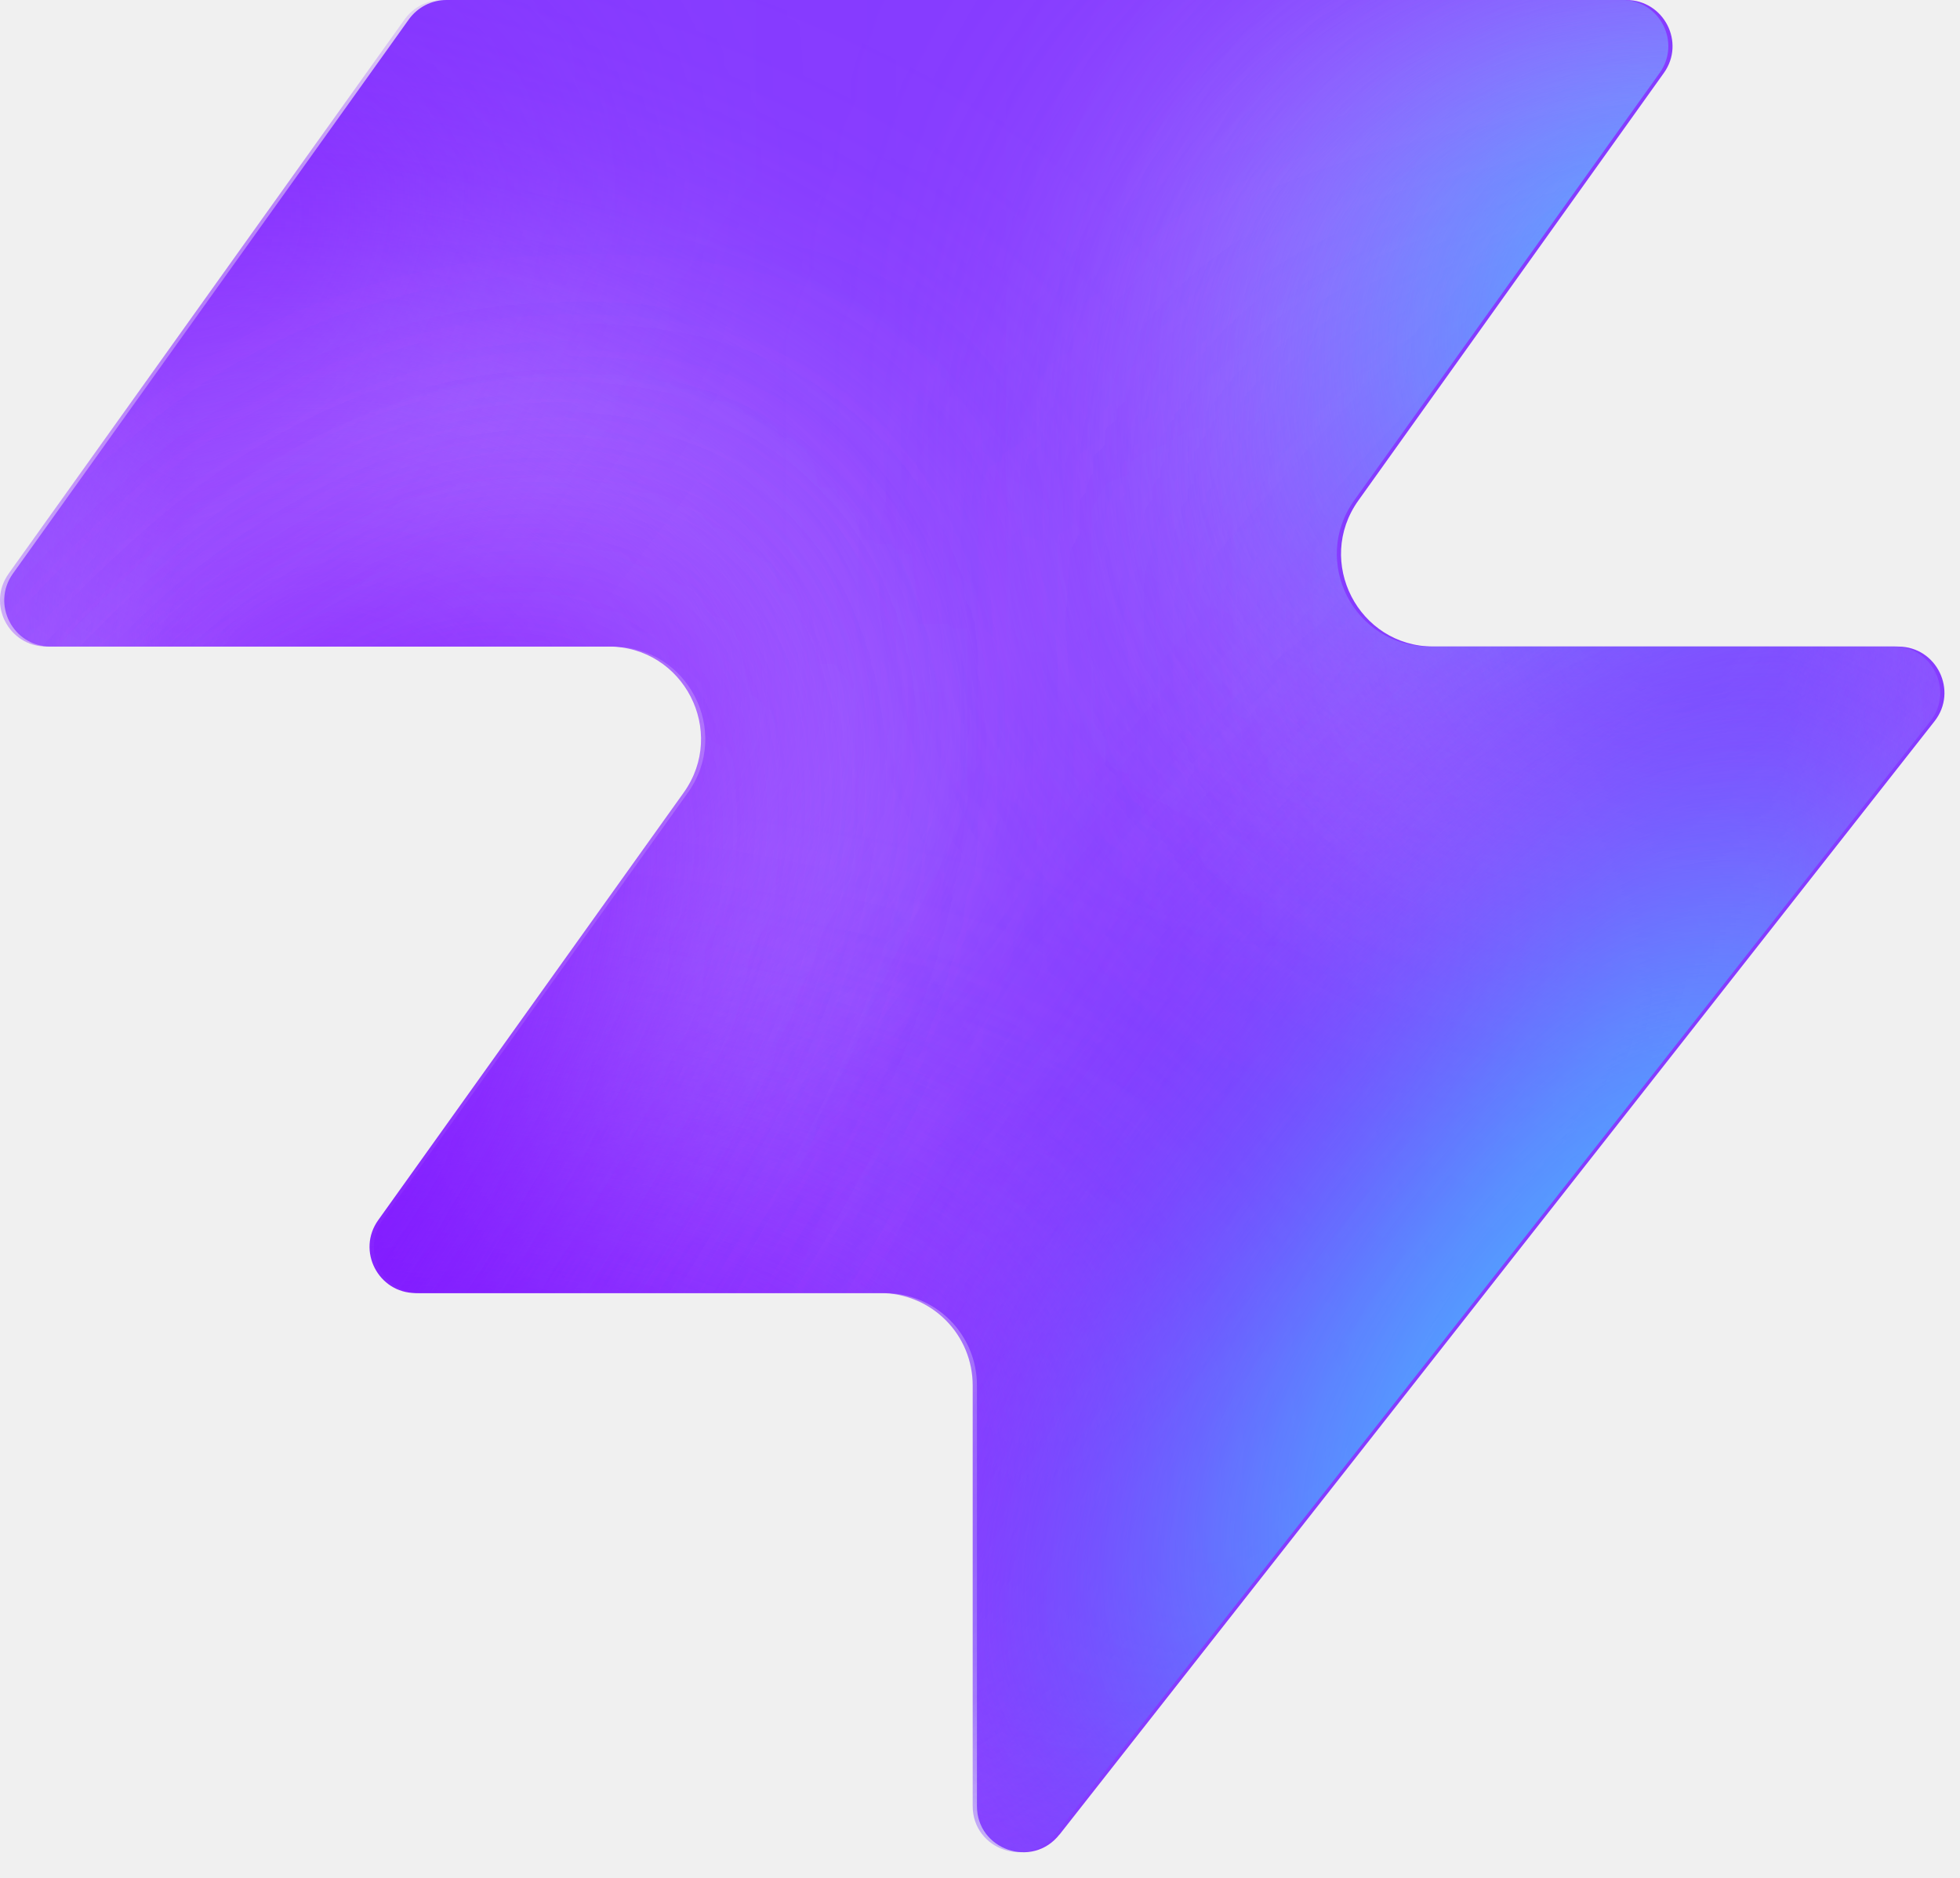
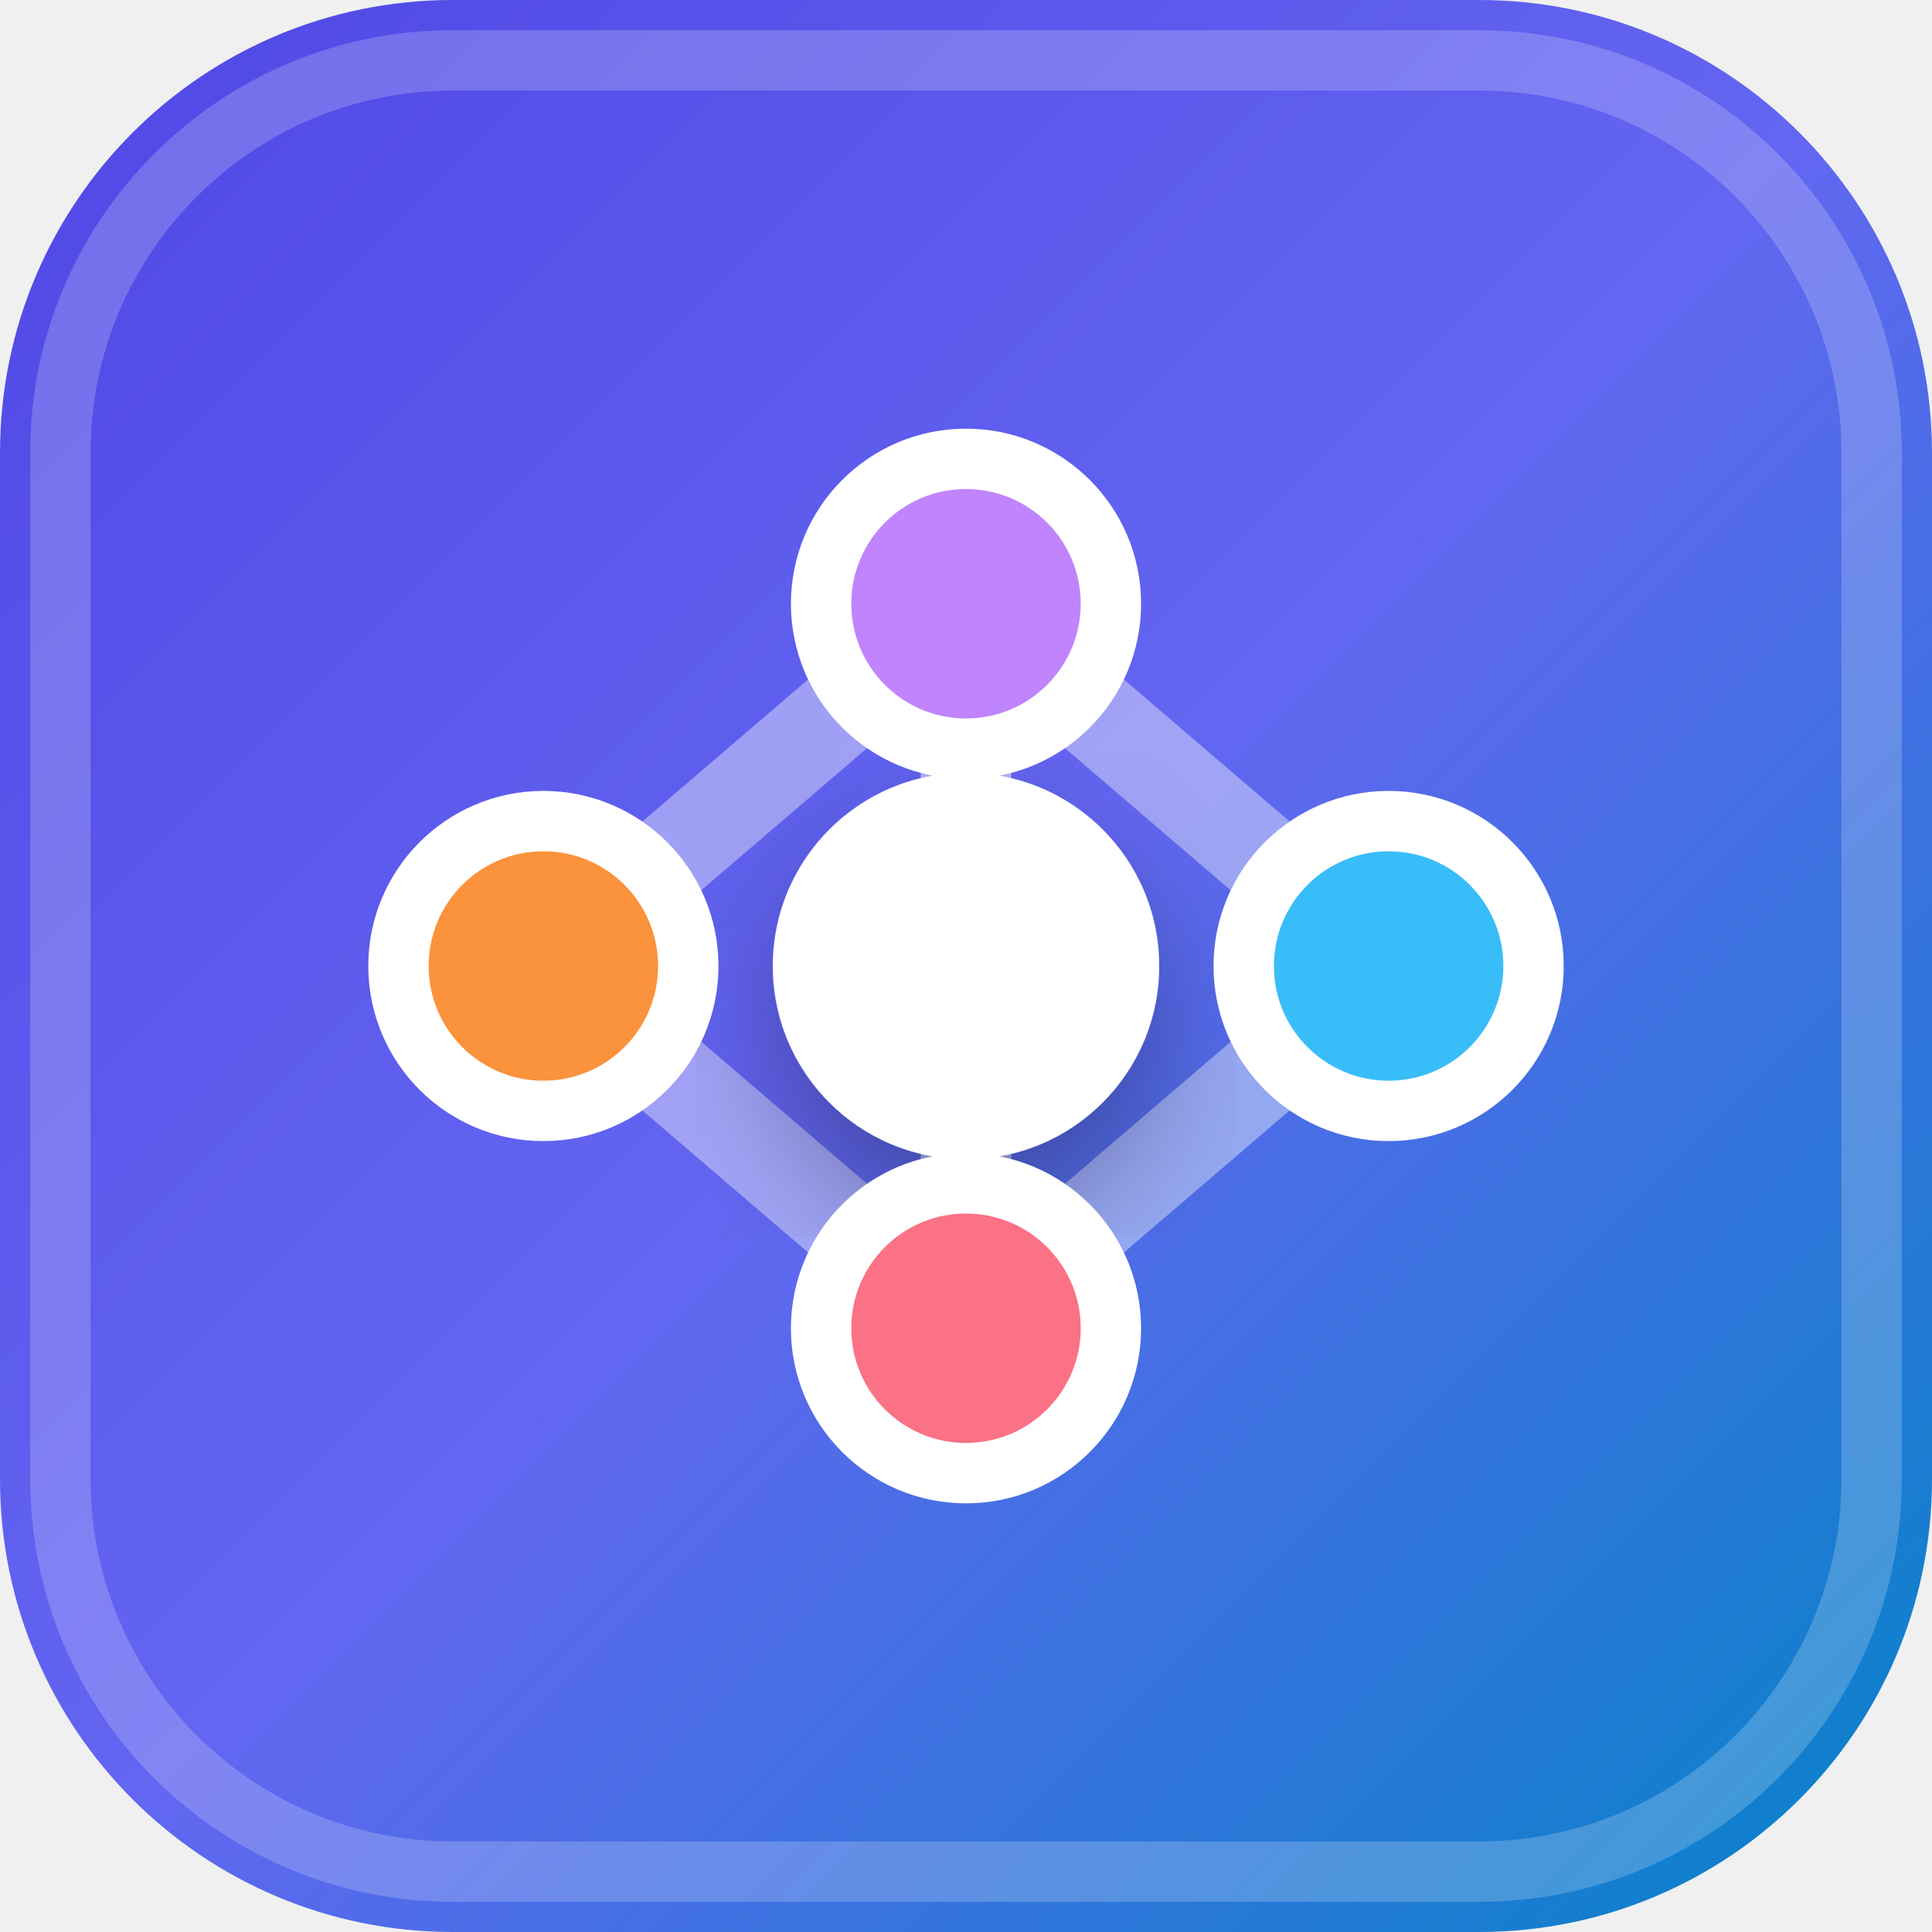
- <svg xmlns="http://www.w3.org/2000/svg" width="48" height="46" fill="none" viewBox="0 0 48 46">
-   <path fill="#863bff" d="M25.946 44.938c-.664.845-2.021.375-2.021-.698V33.937a2.26 2.26 0 0 0-2.262-2.262H10.287c-.92 0-1.456-1.04-.92-1.788l7.48-10.471c1.07-1.497 0-3.578-1.842-3.578H1.237c-.92 0-1.456-1.04-.92-1.788L10.013.474c.214-.297.556-.474.92-.474h28.894c.92 0 1.456 1.04.92 1.788l-7.48 10.471c-1.07 1.498 0 3.579 1.842 3.579h11.377c.943 0 1.473 1.088.89 1.83L25.947 44.94z" style="fill:#863bff;fill:color(display-p3 .525 .23 1);fill-opacity:1" />
-   <mask id="a" width="48" height="46" x="0" y="0" maskUnits="userSpaceOnUse" style="mask-type:alpha">
-     <path fill="#000" d="M25.842 44.938c-.664.844-2.021.375-2.021-.698V33.937a2.26 2.26 0 0 0-2.262-2.262H10.183c-.92 0-1.456-1.04-.92-1.788l7.48-10.471c1.07-1.498 0-3.579-1.842-3.579H1.133c-.92 0-1.456-1.04-.92-1.787L9.91.473c.214-.297.556-.474.92-.474h28.894c.92 0 1.456 1.04.92 1.788l-7.48 10.471c-1.07 1.498 0 3.578 1.842 3.578h11.377c.943 0 1.473 1.088.89 1.832L25.843 44.94z" style="fill:#000;fill-opacity:1" />
-   </mask>
-   <g mask="url(#a)">
-     <g filter="url(#b)">
-       <ellipse cx="5.508" cy="14.704" fill="#ede6ff" rx="5.508" ry="14.704" style="fill:#ede6ff;fill:color(display-p3 .927 .903 1);fill-opacity:1" transform="matrix(.00324 1 1 -.00324 -4.47 31.516)" />
-     </g>
-     <g filter="url(#c)">
-       <ellipse cx="10.399" cy="29.851" fill="#ede6ff" rx="10.399" ry="29.851" style="fill:#ede6ff;fill:color(display-p3 .927 .903 1);fill-opacity:1" transform="matrix(.00324 1 1 -.00324 -39.328 7.883)" />
-     </g>
-     <g filter="url(#d)">
-       <ellipse cx="5.508" cy="30.487" fill="#7e14ff" rx="5.508" ry="30.487" style="fill:#7e14ff;fill:color(display-p3 .492 .077 1);fill-opacity:1" transform="rotate(89.814 -25.913 -14.639)scale(1 -1)" />
-     </g>
-     <g filter="url(#e)">
-       <ellipse cx="5.508" cy="30.599" fill="#7e14ff" rx="5.508" ry="30.599" style="fill:#7e14ff;fill:color(display-p3 .492 .077 1);fill-opacity:1" transform="rotate(89.814 -32.644 -3.334)scale(1 -1)" />
-     </g>
-     <g filter="url(#f)">
-       <ellipse cx="5.508" cy="30.599" fill="#7e14ff" rx="5.508" ry="30.599" style="fill:#7e14ff;fill:color(display-p3 .492 .077 1);fill-opacity:1" transform="matrix(.00324 1 1 -.00324 -34.34 30.47)" />
-     </g>
-     <g filter="url(#g)">
-       <ellipse cx="14.072" cy="22.078" fill="#ede6ff" rx="14.072" ry="22.078" style="fill:#ede6ff;fill:color(display-p3 .927 .903 1);fill-opacity:1" transform="rotate(93.35 24.506 48.493)scale(-1 1)" />
-     </g>
-     <g filter="url(#h)">
-       <ellipse cx="3.47" cy="21.501" fill="#7e14ff" rx="3.47" ry="21.501" style="fill:#7e14ff;fill:color(display-p3 .492 .077 1);fill-opacity:1" transform="rotate(89.009 28.708 47.59)scale(-1 1)" />
-     </g>
-     <g filter="url(#i)">
-       <ellipse cx="3.47" cy="21.501" fill="#7e14ff" rx="3.47" ry="21.501" style="fill:#7e14ff;fill:color(display-p3 .492 .077 1);fill-opacity:1" transform="rotate(89.009 28.708 47.59)scale(-1 1)" />
-     </g>
-     <g filter="url(#j)">
-       <ellipse cx=".387" cy="8.972" fill="#7e14ff" rx="4.407" ry="29.108" style="fill:#7e14ff;fill:color(display-p3 .492 .077 1);fill-opacity:1" transform="rotate(39.51 .387 8.972)" />
-     </g>
-     <g filter="url(#k)">
-       <ellipse cx="47.523" cy="-6.092" fill="#7e14ff" rx="4.407" ry="29.108" style="fill:#7e14ff;fill:color(display-p3 .492 .077 1);fill-opacity:1" transform="rotate(37.892 47.523 -6.092)" />
-     </g>
-     <g filter="url(#l)">
-       <ellipse cx="41.412" cy="6.333" fill="#47bfff" rx="5.971" ry="9.665" style="fill:#47bfff;fill:color(display-p3 .28 .748 1);fill-opacity:1" transform="rotate(37.892 41.412 6.333)" />
-     </g>
-     <g filter="url(#m)">
-       <ellipse cx="-1.879" cy="38.332" fill="#7e14ff" rx="4.407" ry="29.108" style="fill:#7e14ff;fill:color(display-p3 .492 .077 1);fill-opacity:1" transform="rotate(37.892 -1.88 38.332)" />
-     </g>
-     <g filter="url(#n)">
-       <ellipse cx="-1.879" cy="38.332" fill="#7e14ff" rx="4.407" ry="29.108" style="fill:#7e14ff;fill:color(display-p3 .492 .077 1);fill-opacity:1" transform="rotate(37.892 -1.88 38.332)" />
-     </g>
-     <g filter="url(#o)">
-       <ellipse cx="35.651" cy="29.907" fill="#7e14ff" rx="4.407" ry="29.108" style="fill:#7e14ff;fill:color(display-p3 .492 .077 1);fill-opacity:1" transform="rotate(37.892 35.651 29.907)" />
-     </g>
-     <g filter="url(#p)">
-       <ellipse cx="38.418" cy="32.4" fill="#47bfff" rx="5.971" ry="15.297" style="fill:#47bfff;fill:color(display-p3 .28 .748 1);fill-opacity:1" transform="rotate(37.892 38.418 32.4)" />
-     </g>
-   </g>
+ <svg xmlns="http://www.w3.org/2000/svg" viewBox="0 0 32 32" width="32" height="32" fill="none">
  <defs>
-     <filter id="b" width="60.045" height="41.654" x="-19.77" y="16.149" color-interpolation-filters="sRGB" filterUnits="userSpaceOnUse">
-       <feFlood flood-opacity="0" result="BackgroundImageFix" />
-       <feBlend in="SourceGraphic" in2="BackgroundImageFix" result="shape" />
-       <feGaussianBlur result="effect1_foregroundBlur_2002_17158" stdDeviation="7.659" />
-     </filter>
-     <filter id="c" width="90.34" height="51.437" x="-54.613" y="-7.533" color-interpolation-filters="sRGB" filterUnits="userSpaceOnUse">
-       <feFlood flood-opacity="0" result="BackgroundImageFix" />
-       <feBlend in="SourceGraphic" in2="BackgroundImageFix" result="shape" />
-       <feGaussianBlur result="effect1_foregroundBlur_2002_17158" stdDeviation="7.659" />
-     </filter>
-     <filter id="d" width="79.355" height="29.4" x="-49.64" y="2.03" color-interpolation-filters="sRGB" filterUnits="userSpaceOnUse">
-       <feFlood flood-opacity="0" result="BackgroundImageFix" />
-       <feBlend in="SourceGraphic" in2="BackgroundImageFix" result="shape" />
-       <feGaussianBlur result="effect1_foregroundBlur_2002_17158" stdDeviation="4.596" />
-     </filter>
-     <filter id="e" width="79.579" height="29.4" x="-45.045" y="20.029" color-interpolation-filters="sRGB" filterUnits="userSpaceOnUse">
-       <feFlood flood-opacity="0" result="BackgroundImageFix" />
-       <feBlend in="SourceGraphic" in2="BackgroundImageFix" result="shape" />
-       <feGaussianBlur result="effect1_foregroundBlur_2002_17158" stdDeviation="4.596" />
-     </filter>
-     <filter id="f" width="79.579" height="29.4" x="-43.513" y="21.178" color-interpolation-filters="sRGB" filterUnits="userSpaceOnUse">
-       <feFlood flood-opacity="0" result="BackgroundImageFix" />
-       <feBlend in="SourceGraphic" in2="BackgroundImageFix" result="shape" />
-       <feGaussianBlur result="effect1_foregroundBlur_2002_17158" stdDeviation="4.596" />
-     </filter>
-     <filter id="g" width="74.749" height="58.852" x="15.756" y="-17.901" color-interpolation-filters="sRGB" filterUnits="userSpaceOnUse">
-       <feFlood flood-opacity="0" result="BackgroundImageFix" />
-       <feBlend in="SourceGraphic" in2="BackgroundImageFix" result="shape" />
-       <feGaussianBlur result="effect1_foregroundBlur_2002_17158" stdDeviation="7.659" />
-     </filter>
-     <filter id="h" width="61.377" height="25.362" x="23.548" y="2.284" color-interpolation-filters="sRGB" filterUnits="userSpaceOnUse">
-       <feFlood flood-opacity="0" result="BackgroundImageFix" />
-       <feBlend in="SourceGraphic" in2="BackgroundImageFix" result="shape" />
-       <feGaussianBlur result="effect1_foregroundBlur_2002_17158" stdDeviation="4.596" />
-     </filter>
-     <filter id="i" width="61.377" height="25.362" x="23.548" y="2.284" color-interpolation-filters="sRGB" filterUnits="userSpaceOnUse">
-       <feFlood flood-opacity="0" result="BackgroundImageFix" />
-       <feBlend in="SourceGraphic" in2="BackgroundImageFix" result="shape" />
-       <feGaussianBlur result="effect1_foregroundBlur_2002_17158" stdDeviation="4.596" />
-     </filter>
-     <filter id="j" width="56.045" height="63.649" x="-27.636" y="-22.853" color-interpolation-filters="sRGB" filterUnits="userSpaceOnUse">
-       <feFlood flood-opacity="0" result="BackgroundImageFix" />
-       <feBlend in="SourceGraphic" in2="BackgroundImageFix" result="shape" />
-       <feGaussianBlur result="effect1_foregroundBlur_2002_17158" stdDeviation="4.596" />
-     </filter>
-     <filter id="k" width="54.814" height="64.646" x="20.116" y="-38.415" color-interpolation-filters="sRGB" filterUnits="userSpaceOnUse">
-       <feFlood flood-opacity="0" result="BackgroundImageFix" />
-       <feBlend in="SourceGraphic" in2="BackgroundImageFix" result="shape" />
-       <feGaussianBlur result="effect1_foregroundBlur_2002_17158" stdDeviation="4.596" />
-     </filter>
-     <filter id="l" width="33.541" height="35.313" x="24.641" y="-11.323" color-interpolation-filters="sRGB" filterUnits="userSpaceOnUse">
-       <feFlood flood-opacity="0" result="BackgroundImageFix" />
-       <feBlend in="SourceGraphic" in2="BackgroundImageFix" result="shape" />
-       <feGaussianBlur result="effect1_foregroundBlur_2002_17158" stdDeviation="4.596" />
-     </filter>
-     <filter id="m" width="54.814" height="64.646" x="-29.286" y="6.009" color-interpolation-filters="sRGB" filterUnits="userSpaceOnUse">
-       <feFlood flood-opacity="0" result="BackgroundImageFix" />
-       <feBlend in="SourceGraphic" in2="BackgroundImageFix" result="shape" />
-       <feGaussianBlur result="effect1_foregroundBlur_2002_17158" stdDeviation="4.596" />
-     </filter>
-     <filter id="n" width="54.814" height="64.646" x="-29.286" y="6.009" color-interpolation-filters="sRGB" filterUnits="userSpaceOnUse">
-       <feFlood flood-opacity="0" result="BackgroundImageFix" />
-       <feBlend in="SourceGraphic" in2="BackgroundImageFix" result="shape" />
-       <feGaussianBlur result="effect1_foregroundBlur_2002_17158" stdDeviation="4.596" />
-     </filter>
-     <filter id="o" width="54.814" height="64.646" x="8.244" y="-2.416" color-interpolation-filters="sRGB" filterUnits="userSpaceOnUse">
-       <feFlood flood-opacity="0" result="BackgroundImageFix" />
-       <feBlend in="SourceGraphic" in2="BackgroundImageFix" result="shape" />
-       <feGaussianBlur result="effect1_foregroundBlur_2002_17158" stdDeviation="4.596" />
-     </filter>
-     <filter id="p" width="39.409" height="43.623" x="18.713" y="10.588" color-interpolation-filters="sRGB" filterUnits="userSpaceOnUse">
-       <feFlood flood-opacity="0" result="BackgroundImageFix" />
-       <feBlend in="SourceGraphic" in2="BackgroundImageFix" result="shape" />
-       <feGaussianBlur result="effect1_foregroundBlur_2002_17158" stdDeviation="4.596" />
+     <linearGradient id="cgli-bg" x1="0%" y1="0%" x2="100%" y2="100%">
+       <stop offset="0%" stop-color="#4F46E5" />
+       <stop offset="50%" stop-color="#6366F1" />
+       <stop offset="100%" stop-color="#0284C7" />
+     </linearGradient>
+     <filter id="cgli-glow" x="-20%" y="-20%" width="140%" height="140%">
+       <feDropShadow dx="0" dy="1" stdDeviation="1" flood-opacity="0.3" />
    </filter>
  </defs>
+   <rect width="32" height="32" rx="7.5" fill="url(#cgli-bg)" />
+   <rect width="30" height="30" x="1" y="1" rx="6.5" stroke="rgba(255,255,255,0.2)" stroke-width="1" />
+   <path d="M9 16 L16 10 L23 16 L16 22 Z" stroke="rgba(255,255,255,0.4)" stroke-width="1.5" stroke-linejoin="round" />
+   <path d="M16 10 L16 22" stroke="rgba(255,255,255,0.5)" stroke-width="1.5" />
+   <circle cx="16" cy="16" r="3.2" fill="#FFFFFF" filter="url(#cgli-glow)" />
+   <circle cx="9" cy="16" r="2.4" fill="#FB923C" stroke="#FFFFFF" stroke-width="1" />
+   <circle cx="16" cy="10" r="2.4" fill="#C084FC" stroke="#FFFFFF" stroke-width="1" />
+   <circle cx="23" cy="16" r="2.4" fill="#38BDF8" stroke="#FFFFFF" stroke-width="1" />
+   <circle cx="16" cy="22" r="2.4" fill="#FB7185" stroke="#FFFFFF" stroke-width="1" />
</svg>
